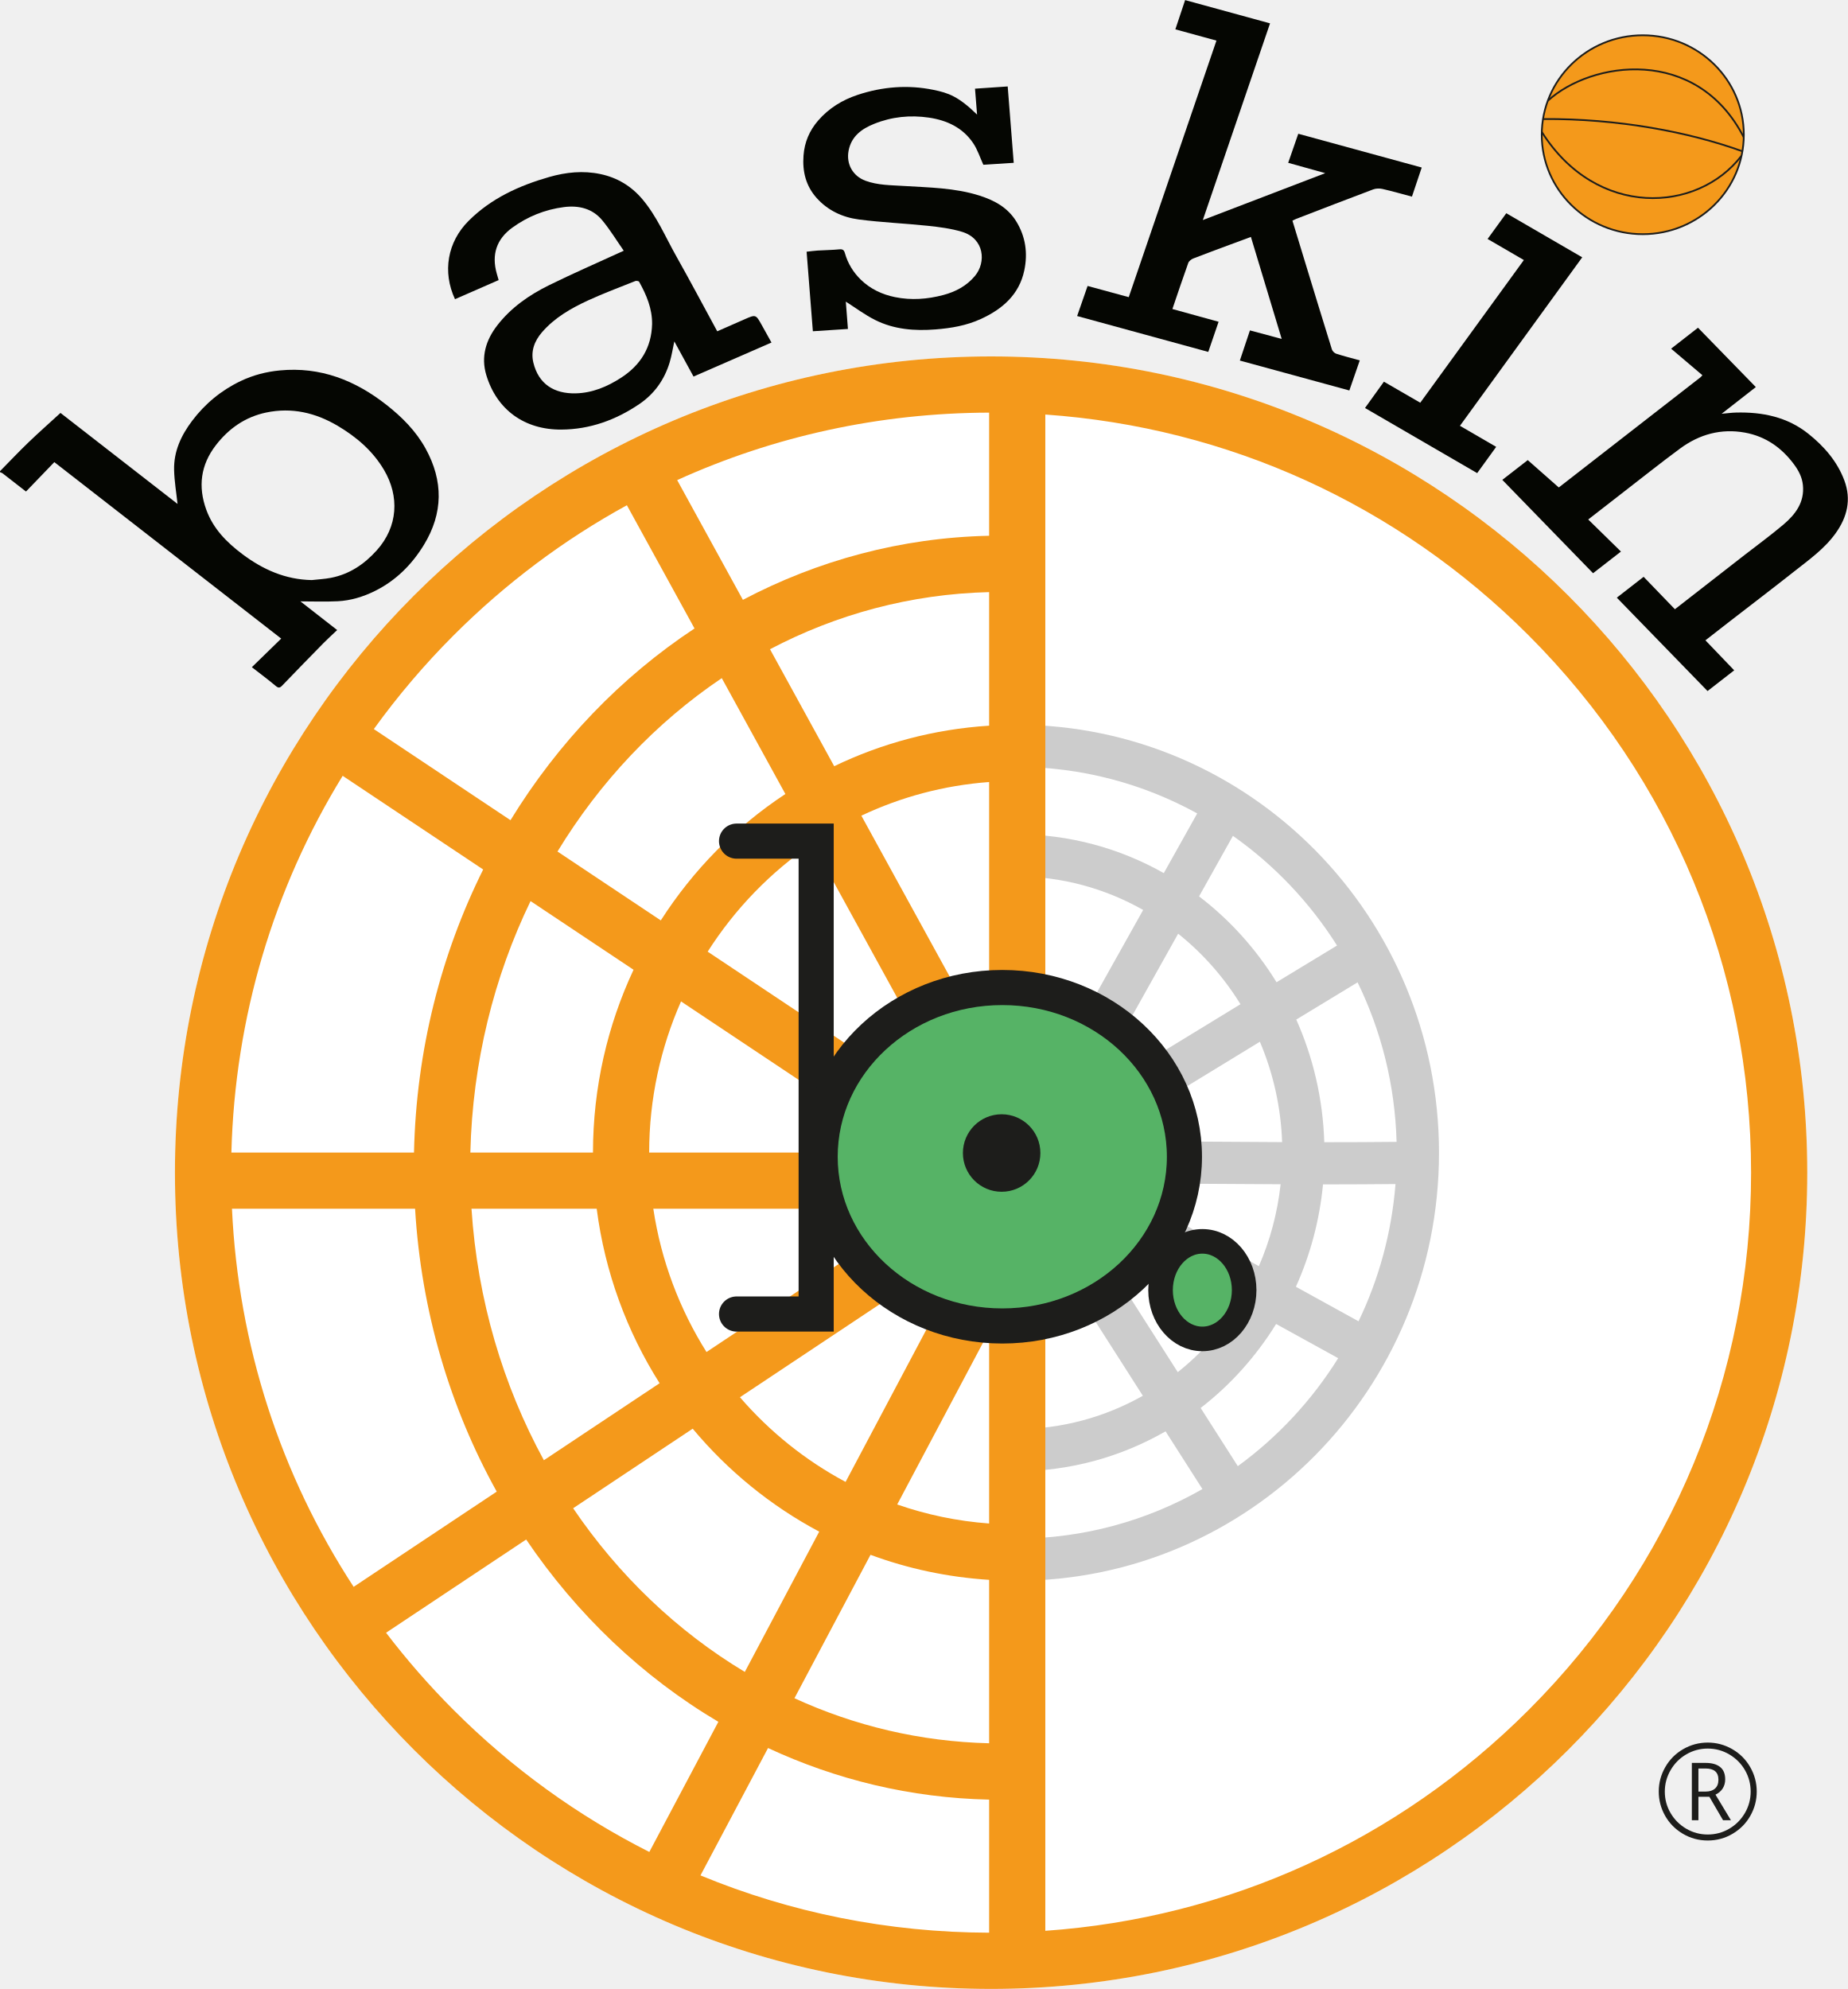
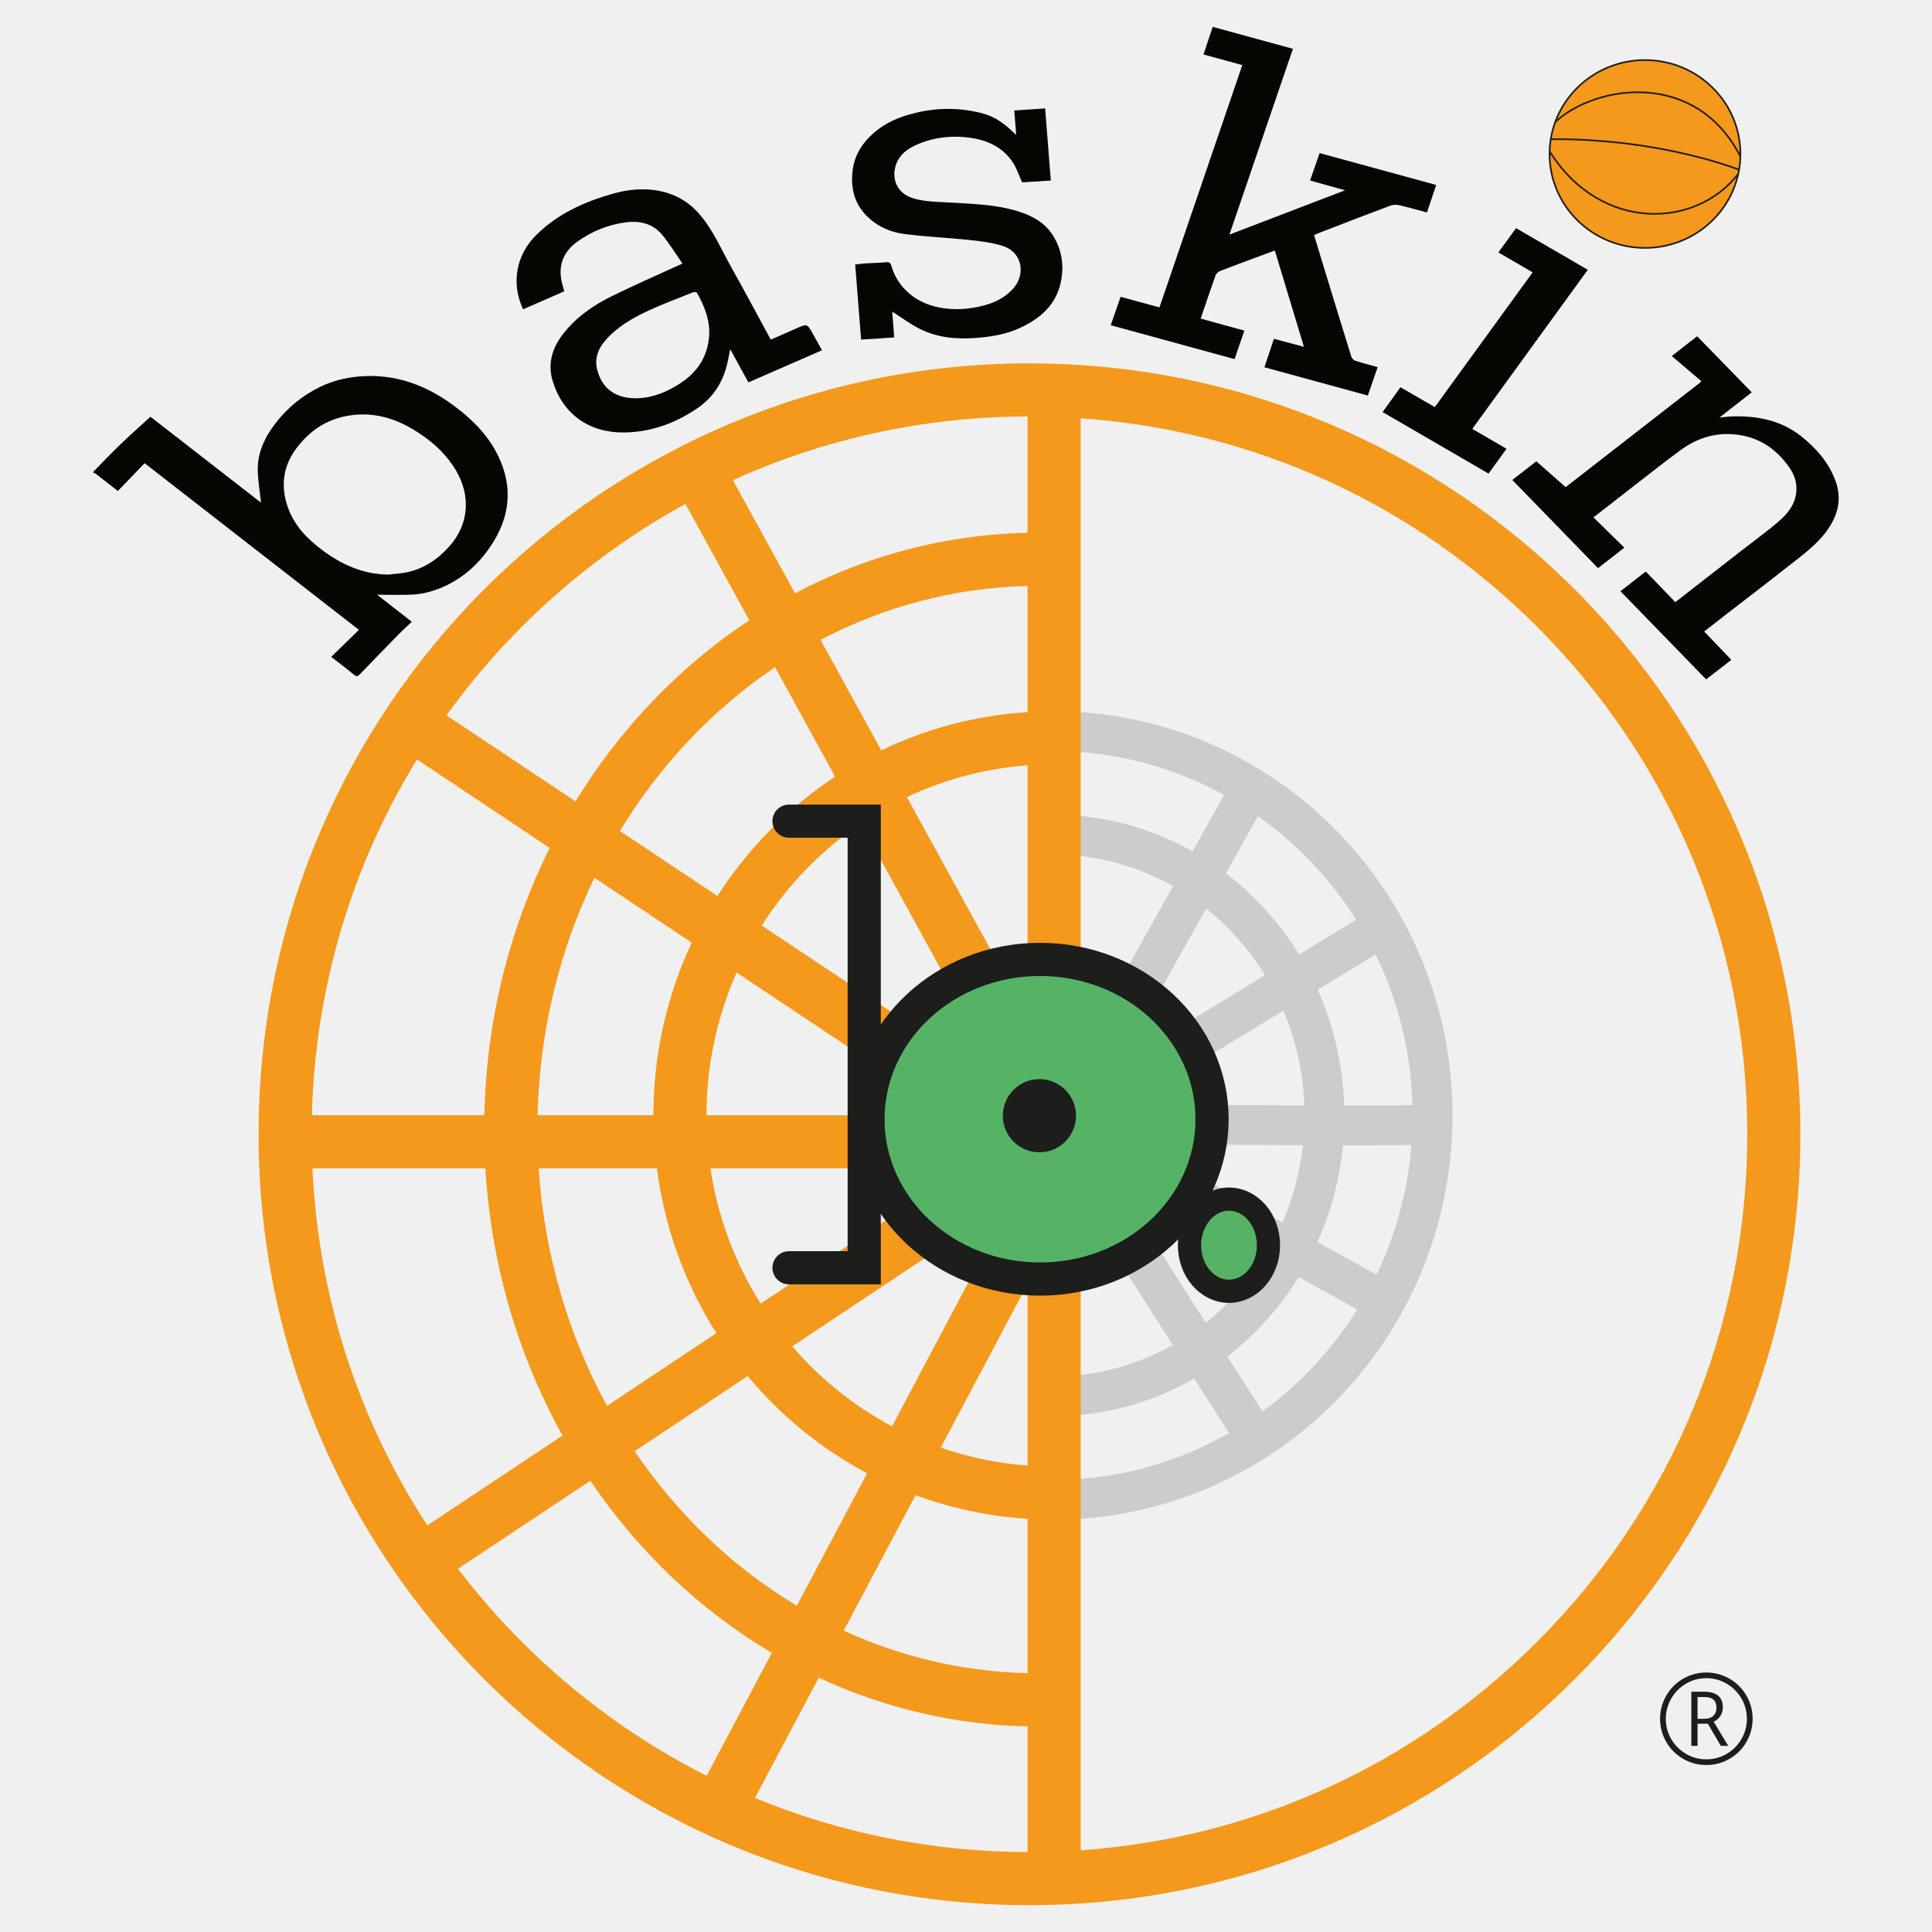
- <svg xmlns="http://www.w3.org/2000/svg" version="1.1" id="svg2" xml:space="preserve" width="3500" height="3767" viewBox="0 0 3500 3767">
+ <svg xmlns="http://www.w3.org/2000/svg" version="1.1" id="svg2" xml:space="preserve" width="3600" height="3600" viewBox="0 0 3600 3600">
  <defs id="defs6">
    <clipPath clipPathUnits="userSpaceOnUse" id="clipPath16">
      <path d="M 0,311.811 H 311.811 V 0 H 0 Z" id="path14" />
    </clipPath>
  </defs>
-   <g id="layer1" style="display:none">
-     <rect style="fill:#ffffff;stroke-width:3.554" id="rect75" width="3500" height="3767" x="0" y="0" />
-   </g>
  <g id="g8" transform="matrix(1.333333,0,0,-1.333333,0,415.748)">
-     <g id="g1207" transform="translate(0,-0.1226898)">
-       <ellipse style="fill:#ffffff;fill-opacity:1;stroke-width:2.182" id="path1016" cx="1407.934" cy="1353.772" transform="scale(1,-1)" rx="1159.416" ry="1159.421" />
-       <g id="g10" transform="matrix(9.976049,0,0,9.976049,-141.3915,-2654.586)">
-         <g id="g12" clip-path="url(#clipPath16)">
-           <g id="g18" transform="translate(207.6273,109.2316)">
-             <path d="m 0,0 c -2.969,1.626 -5.943,3.265 -8.92,4.916 2.029,4.509 3.368,9.415 3.86,14.58 0.244,0 0.484,-0.002 0.726,-0.002 3.2,0 6.401,0.019 9.598,0.049 C 4.709,12.586 2.883,5.988 0,0 m -17.192,-20.626 -5.291,8.285 c 4.244,3.278 7.884,7.337 10.746,11.959 2.947,-1.635 5.894,-3.259 8.837,-4.871 -3.746,-6.009 -8.609,-11.231 -14.292,-15.373 m -8.55,13.386 -14.564,22.801 c 4.112,-2.29 8.207,-4.58 12.239,-6.835 3.647,-2.041 7.35,-4.112 11.067,-6.183 -2.362,-3.752 -5.321,-7.063 -8.742,-9.783 m 0.055,62.429 c 3.489,-2.786 6.496,-6.185 8.875,-10.042 -3.096,-1.888 -6.177,-3.77 -9.212,-5.626 -4.214,-2.575 -8.5,-5.194 -12.818,-7.824 z m 14.591,-35.675 c -0.452,-4.114 -1.518,-8.034 -3.1,-11.664 -3.674,2.046 -7.334,4.093 -10.941,6.111 -3.359,1.88 -6.766,3.784 -10.186,5.691 4.371,-0.015 8.725,-0.043 13.012,-0.073 3.7,-0.026 7.45,-0.049 11.215,-0.065 m -11.172,6.065 c -4.922,0.035 -9.927,0.069 -14.954,0.081 4.827,2.939 9.623,5.868 14.326,8.742 2.917,1.783 5.875,3.589 8.847,5.403 1.87,-4.404 2.984,-9.226 3.169,-14.292 -3.822,0.016 -7.632,0.04 -11.388,0.066 m 4.382,43.54 c 5.901,-4.159 10.946,-9.472 14.823,-15.616 -2.876,-1.739 -5.75,-3.483 -8.614,-5.226 -2.92,4.744 -6.664,8.894 -11.034,12.225 z M 5.418,25.548 c -3.427,-0.034 -6.861,-0.051 -10.297,-0.049 -0.197,6.22 -1.603,12.12 -3.99,17.463 2.904,1.767 5.817,3.536 8.733,5.301 3.361,-6.886 5.329,-14.582 5.554,-22.715 m -54.197,59.394 v -6 c 9.336,0 18.128,-2.403 25.806,-6.629 l -4.758,-8.498 c -6.251,3.528 -13.422,5.536 -21.048,5.536 v -6 c 6.553,0 12.724,-1.734 18.109,-4.782 l -17.335,-30.955 -0.774,1.213 V 17.68 l 18.064,-28.283 c -5.374,-3.031 -11.529,-4.754 -18.064,-4.754 v -6 c 7.73,0 14.991,2.068 21.301,5.687 l 5.249,-8.217 c -7.854,-4.487 -16.909,-7.061 -26.55,-7.061 v -6 c 33.267,0 60.236,27.286 60.236,60.945 0,33.659 -26.969,60.945 -60.236,60.945" style="fill:#cccccc;fill-opacity:1;fill-rule:nonzero;stroke:none" id="path20" />
-           </g>
-           <g id="g22" transform="translate(231.8285,53.8702)">
-             <path d="m 0,0 c -18.61,-18.609 -42.805,-29.604 -68.805,-31.424 v 18.909 8.054 23.036 8.023 38.701 20.814 46.006 8.022 18.784 8.054 17.492 C -42.805,182.65 -18.61,171.657 0,153.047 20.439,132.607 31.696,105.43 31.696,76.523 31.696,47.617 20.439,20.44 0,0 m -76.805,167.209 c -12.563,-0.27 -24.445,-3.521 -35.063,-9.124 l -9.359,17.05 c 13.778,6.254 28.845,9.566 44.422,9.606 z m 0,-27.041 c -7.857,-0.499 -15.306,-2.512 -22.061,-5.77 l -9.142,16.655 c 9.472,4.984 20.046,7.864 31.203,8.133 z m 0,-45.96 -18.194,33.146 c 5.6,2.649 11.735,4.315 18.194,4.792 z m 0,-67.638 c -4.549,0.336 -8.936,1.262 -13.09,2.708 l 13.09,24.68 z m 0,-31.291 c -9.808,0.237 -19.168,2.482 -27.721,6.413 l 10.831,20.421 c 5.318,-1.97 10.991,-3.19 16.89,-3.565 z m 0,-26.972 c -14.334,0.036 -28.238,2.838 -41.102,8.158 l 9.62,18.137 c 9.683,-4.51 20.313,-7.107 31.482,-7.347 z M -153.047,0 c -3.483,3.483 -6.693,7.166 -9.633,11.016 l 19.95,13.274 c 7.221,-10.666 16.565,-19.559 27.367,-25.956 l -9.829,-18.53 c -10.17,5.13 -19.567,11.907 -27.855,20.196 m -31.576,71.39 h 26.075 c 0.872,-14.66 5.004,-28.362 11.626,-40.28 L -167.298,17.552 C -177.732,33.541 -183.723,52 -184.623,71.39 m 15.763,61.639 20.008,-13.339 c -6.004,-12.054 -9.533,-25.749 -9.851,-40.3 h -26.003 c 0.497,19.223 5.988,37.597 15.846,53.639 m 45.302,-20.587 -14.711,9.807 c 6.053,9.951 14.044,18.393 23.394,24.688 l 9.056,-16.498 c -7.088,-4.673 -13.138,-10.813 -17.739,-17.997 m 6.675,-4.45 c 3.89,6.107 8.977,11.358 14.934,15.398 L -80,83.404 Z m 4.595,-63.445 33.129,22.044 -18.086,-34.098 c -5.723,3.057 -10.818,7.158 -15.043,12.054 m -6.728,-4.477 c 4.995,-5.985 11.108,-10.979 18.015,-14.659 L -111.595,5.438 c -9.621,5.773 -17.963,13.75 -24.446,23.304 z m 32.627,31.32 -30.661,-20.403 c -3.822,6.077 -6.465,12.986 -7.575,20.403 z m -38.827,8 c 0.005,7.66 1.634,14.938 4.539,21.517 L -88.401,79.39 Z m -25.462,0 c 0.309,12.889 3.367,25.044 8.573,35.802 l 14.665,-9.776 c -3.696,-7.894 -5.771,-16.714 -5.776,-26.026 z m 17.991,-8 c 1.169,-9.061 4.303,-17.491 8.959,-24.846 l -16.48,-10.966 c -5.81,10.637 -9.458,22.809 -10.308,35.812 z m -20.36,81.657 c 7.412,7.412 15.714,13.61 24.659,18.508 l 9.632,-17.546 c -10.487,-6.921 -19.443,-16.261 -26.205,-27.298 l -19.461,12.974 c 3.397,4.706 7.19,9.177 11.375,13.362 m 76.523,39.697 c -64.186,0 -116.22,-52.034 -116.22,-116.221 0,-64.186 52.034,-116.22 116.22,-116.22 64.187,0 116.22,52.034 116.22,116.22 0,64.187 -52.033,116.221 -116.22,116.221" style="fill:#f4991b;fill-opacity:1;fill-rule:nonzero;stroke:none" id="path24" />
-           </g>
-           <g id="g26" transform="translate(262.4886,278.1812)">
-             <path d="m 0,0 c 0,-7.821 -6.441,-14.161 -14.387,-14.161 -7.944,0 -14.385,6.34 -14.385,14.161 0,7.82 6.441,14.16 14.385,14.16 C -6.441,14.16 0,7.82 0,0" style="fill:#f4991b;fill-opacity:1;fill-rule:nonzero;stroke:none" id="path28" />
-           </g>
-           <g id="g30" transform="translate(262.4886,278.1812)">
-             <path d="m 0,0 c 0,-7.821 -6.441,-14.161 -14.387,-14.161 -7.944,0 -14.385,6.34 -14.385,14.161 0,7.82 6.441,14.16 14.385,14.16 C -6.441,14.16 0,7.82 0,0 Z" style="fill:none;stroke:#1d1d1b;stroke-width:0.25;stroke-linecap:butt;stroke-linejoin:miter;stroke-miterlimit:10;stroke-dasharray:none;stroke-opacity:1" id="path32" />
-           </g>
-           <g id="g34" transform="translate(234.5756,283.0099)">
-             <path d="M 0,0 C 6.19,5.665 21.19,7.887 27.905,-5.188" style="fill:none;stroke:#1d1d1b;stroke-width:0.25;stroke-linecap:butt;stroke-linejoin:miter;stroke-miterlimit:10;stroke-dasharray:none;stroke-opacity:1" id="path36" />
-           </g>
-           <g id="g38" transform="translate(233.725,278.5709)">
-             <path d="M 0,0 C 7.781,-12.34 22.189,-11.563 28.441,-3.376" style="fill:none;stroke:#1d1d1b;stroke-width:0.25;stroke-linecap:butt;stroke-linejoin:miter;stroke-miterlimit:10;stroke-dasharray:none;stroke-opacity:1" id="path40" />
-           </g>
-           <g id="g42" transform="translate(262.2875,275.8224)">
-             <path d="M 0,0 C -7.596,2.749 -17.707,4.672 -28.392,4.594" style="fill:none;stroke:#1d1d1b;stroke-width:0.25;stroke-linecap:butt;stroke-linejoin:miter;stroke-miterlimit:10;stroke-dasharray:none;stroke-opacity:1" id="path44" />
-           </g>
-           <g id="g46" transform="translate(256.0267,42.2716)">
-             <path d="m 0,0 h 1.039 c 0.563,0 1.005,0.145 1.326,0.432 0.322,0.288 0.483,0.707 0.483,1.257 0,1.064 -0.61,1.596 -1.828,1.596 H 0 Z M 3.813,1.735 C 3.813,1.247 3.693,0.815 3.455,0.441 3.217,0.066 2.875,-0.226 2.43,-0.436 L 4.629,-4.082 H 3.506 l -1.947,3.34 H 0 v -3.34 H -0.937 V 4.082 H 1.02 C 1.904,4.082 2.591,3.891 3.08,3.508 3.568,3.124 3.813,2.533 3.813,1.735 M -4.787,0 c 0,-1.101 0.273,-2.119 0.82,-3.057 0.548,-0.936 1.291,-1.68 2.232,-2.23 0.94,-0.551 1.961,-0.826 3.061,-0.826 1.101,0 2.12,0.273 3.057,0.821 0.937,0.547 1.68,1.291 2.231,2.231 0.551,0.94 0.825,1.96 0.825,3.061 0,1.076 -0.263,2.082 -0.793,3.016 C 6.118,3.949 5.379,4.701 4.43,5.27 3.479,5.839 2.445,6.123 1.326,6.123 0.237,6.123 -0.778,5.85 -1.722,5.303 -2.665,4.755 -3.411,4.005 -3.962,3.053 -4.513,2.101 -4.787,1.083 -4.787,0 M -5.65,0 c 0,1.237 0.309,2.397 0.927,3.479 0.619,1.083 1.469,1.936 2.551,2.561 1.083,0.625 2.249,0.937 3.498,0.937 1.237,0 2.397,-0.309 3.479,-0.928 C 5.888,5.431 6.741,4.58 7.365,3.498 7.99,2.416 8.303,1.25 8.303,0 c 0,-1.218 -0.3,-2.362 -0.901,-3.432 -0.599,-1.07 -1.44,-1.926 -2.523,-2.57 -1.082,-0.644 -2.267,-0.965 -3.553,-0.965 -1.28,0 -2.462,0.321 -3.544,0.96 -1.082,0.641 -1.925,1.495 -2.528,2.566 C -5.349,-2.371 -5.65,-1.225 -5.65,0" style="fill:#1d1d1b;fill-opacity:1;fill-rule:nonzero;stroke:none" id="path48" />
-           </g>
-           <g id="g50" transform="translate(58.5751,214.7706)">
-             <path d="m 0,0 c 0.907,0.103 1.825,0.146 2.718,0.319 2.64,0.512 4.742,1.928 6.525,3.91 3.04,3.378 3.256,7.704 1.034,11.46 -1.6,2.706 -3.913,4.681 -6.57,6.259 -3.158,1.875 -6.551,2.678 -10.214,1.906 -2.98,-0.629 -5.322,-2.274 -7.159,-4.653 -2.163,-2.803 -2.564,-5.89 -1.355,-9.202 0.986,-2.703 2.915,-4.644 5.153,-6.321 C -6.948,1.49 -3.739,0.064 0,0 m -44.402,15.506 c 1.349,1.369 2.669,2.767 4.053,4.099 1.472,1.416 3.005,2.768 4.56,4.194 5.43,-4.221 11.115,-8.64 16.669,-12.958 -0.166,1.559 -0.45,3.196 -0.49,4.838 -0.064,2.641 1.007,4.93 2.57,6.999 1.845,2.443 4.156,4.348 6.914,5.663 1.755,0.838 3.625,1.325 5.581,1.51 C 1.232,30.4 6.18,28.445 10.64,24.94 12.864,23.192 14.831,21.217 16.208,18.715 18.74,14.113 18.711,9.528 15.977,5.037 14.258,2.212 11.975,-0.073 8.976,-1.558 7.311,-2.382 5.541,-2.921 3.686,-3.015 1.926,-3.103 0.159,-3.034 -1.622,-3.034 0.056,-4.343 1.771,-5.68 3.612,-7.117 2.942,-7.753 2.295,-8.331 1.688,-8.948 c -1.98,-2.016 -3.951,-4.041 -5.91,-6.078 -0.327,-0.34 -0.527,-0.375 -0.918,-0.047 -1.071,0.9 -2.198,1.734 -3.398,2.668 1.401,1.366 2.767,2.697 4.179,4.073 -10.787,8.39 -21.545,16.757 -32.308,25.127 -1.362,-1.414 -2.68,-2.782 -4.034,-4.189 -1.134,0.884 -2.234,1.744 -3.339,2.597 -0.102,0.078 -0.24,0.109 -0.362,0.162 z" style="fill:#050602;fill-opacity:1;fill-rule:nonzero;stroke:none" id="path52" />
-           </g>
-           <g id="g54" transform="translate(207.8031,246.0509)">
-             <path d="m 0,0 c -0.506,-1.458 -0.992,-2.862 -1.485,-4.284 -5.179,1.415 -10.358,2.829 -15.591,4.259 0.475,1.423 0.937,2.805 1.434,4.293 1.474,-0.395 2.943,-0.788 4.524,-1.211 -1.469,4.862 -2.915,9.652 -4.385,14.522 -1.013,-0.375 -1.968,-0.727 -2.922,-1.082 -1.763,-0.657 -3.532,-1.302 -5.285,-1.989 -0.283,-0.111 -0.617,-0.37 -0.714,-0.638 -0.771,-2.144 -1.492,-4.307 -2.259,-6.556 2.194,-0.605 4.36,-1.203 6.579,-1.815 -0.497,-1.451 -0.977,-2.852 -1.47,-4.292 -6.226,1.703 -12.434,3.401 -18.674,5.108 0.511,1.465 0.997,2.863 1.491,4.283 1.953,-0.532 3.857,-1.05 5.859,-1.595 4.157,12.162 8.312,24.315 12.488,36.529 -1.979,0.542 -3.879,1.063 -5.851,1.604 0.465,1.394 0.919,2.753 1.391,4.165 4.021,-1.102 8.031,-2.2 12.092,-3.313 -3.175,-9.289 -6.351,-18.583 -9.572,-28.007 5.828,2.232 11.544,4.422 17.432,6.678 -1.844,0.514 -3.533,0.986 -5.276,1.472 0.477,1.375 0.946,2.725 1.437,4.137 C -2.891,30.664 2.937,29.071 8.821,27.461 8.35,26.058 7.893,24.695 7.429,23.315 6.023,23.688 4.641,24.088 3.24,24.408 2.818,24.505 2.305,24.494 1.904,24.343 -1.75,22.972 -5.39,21.56 -9.032,20.157 -9.205,20.09 -9.367,19.998 -9.589,19.891 c 0.551,-1.806 1.097,-3.6 1.645,-5.392 C -6.625,10.183 -5.311,5.865 -3.967,1.556 -3.89,1.308 -3.599,1.029 -3.349,0.948 -2.266,0.601 -1.16,0.321 0,0" style="fill:#050602;fill-opacity:1;fill-rule:nonzero;stroke:none" id="path56" />
-           </g>
-           <g id="g58" transform="translate(256.5961,243.9352)">
-             <path d="m 0,0 c -1.47,1.247 -2.939,2.493 -4.459,3.782 1.392,1.085 2.567,2.001 3.828,2.985 C 2.091,3.973 4.826,1.165 7.603,-1.685 6.012,-2.927 4.458,-4.141 2.735,-5.486 c 0.802,0.07 1.415,0.156 2.031,0.172 3.761,0.099 7.31,-0.617 10.319,-3.019 2.235,-1.786 4.103,-3.917 5.124,-6.644 1.02,-2.73 0.411,-5.227 -1.254,-7.541 -1.586,-2.205 -3.775,-3.751 -5.864,-5.399 -3.038,-2.4 -6.119,-4.745 -9.181,-7.115 -1.161,-0.899 -2.318,-1.803 -3.483,-2.711 1.383,-1.442 2.732,-2.848 4.098,-4.272 -1.262,-0.981 -2.506,-1.947 -3.797,-2.95 -4.3,4.425 -8.591,8.841 -12.918,13.295 1.263,0.983 2.514,1.957 3.816,2.97 1.491,-1.546 2.96,-3.068 4.455,-4.617 3.299,2.568 6.584,5.127 9.87,7.685 1.86,1.446 3.767,2.835 5.565,4.354 1.724,1.457 3.05,3.194 2.79,5.659 -0.116,1.093 -0.602,2.034 -1.251,2.911 -1.766,2.391 -4.06,4.001 -6.993,4.538 -3.401,0.622 -6.509,-0.243 -9.259,-2.276 -2.722,-2.011 -5.37,-4.121 -8.048,-6.192 -1.676,-1.297 -3.347,-2.602 -5.017,-3.901 1.545,-1.513 3.073,-3.009 4.661,-4.565 -1.405,-1.091 -2.661,-2.067 -3.972,-3.085 -4.32,4.443 -8.6,8.845 -12.923,13.293 1.283,0.996 2.528,1.962 3.624,2.813 1.465,-1.292 2.89,-2.549 4.418,-3.896 6.596,5.128 13.384,10.405 20.171,15.683 C -0.188,-0.197 -0.094,-0.099 0,0" style="fill:#050602;fill-opacity:1;fill-rule:nonzero;stroke:none" id="path60" />
-           </g>
-           <g id="g62" transform="translate(107.0302,251.2267)">
-             <path d="m 0,0 c 0.024,2.208 -0.803,4.15 -1.847,6.019 -0.06,0.107 -0.397,0.161 -0.549,0.1 -2.244,-0.896 -4.515,-1.741 -6.708,-2.751 -2.444,-1.127 -4.781,-2.463 -6.58,-4.545 -1.07,-1.24 -1.613,-2.687 -1.229,-4.296 0.739,-3.093 2.983,-4.469 6.038,-4.397 2.373,0.056 4.498,0.952 6.46,2.223 C -1.648,-5.856 -0.08,-3.35 0,0 m -4.037,10.437 c -0.985,1.413 -1.921,2.95 -3.053,4.325 -1.396,1.695 -3.354,2.159 -5.463,1.889 -2.686,-0.344 -5.147,-1.333 -7.34,-2.918 -2.268,-1.641 -2.988,-3.854 -2.227,-6.546 0.082,-0.291 0.168,-0.582 0.269,-0.931 -2.055,-0.899 -4.135,-1.809 -6.216,-2.719 -1.814,3.901 -1.079,8.143 1.942,11.157 3.214,3.208 7.2,5.016 11.486,6.245 2.386,0.683 4.825,0.933 7.277,0.415 2.378,-0.501 4.377,-1.694 5.957,-3.556 2.074,-2.444 3.302,-5.397 4.854,-8.151 1.977,-3.512 3.864,-7.075 5.827,-10.682 1.297,0.569 2.587,1.133 3.875,1.701 1.615,0.712 1.615,0.713 2.468,-0.818 0.452,-0.813 0.904,-1.626 1.382,-2.484 C 13.3,-4.251 9.621,-5.857 5.901,-7.479 4.979,-5.792 4.09,-4.167 3.165,-2.473 2.938,-3.515 2.79,-4.512 2.5,-5.467 1.752,-7.94 0.311,-9.953 -1.83,-11.403 c -3.345,-2.266 -7.034,-3.602 -11.098,-3.626 -5.277,-0.031 -9.195,2.848 -10.68,7.758 -0.785,2.597 -0.072,4.973 1.563,7.082 1.962,2.533 4.539,4.322 7.364,5.714 3.441,1.696 6.965,3.224 10.644,4.912" style="fill:#050602;fill-opacity:1;fill-rule:nonzero;stroke:none" id="path64" />
-           </g>
-           <g id="g66" transform="translate(154.2006,273.9029)">
-             <path d="m 0,0 c -0.48,1.045 -0.826,2.155 -1.448,3.078 -1.489,2.209 -3.735,3.257 -6.304,3.636 -2.667,0.392 -5.292,0.124 -7.792,-0.883 -1.753,-0.706 -3.246,-1.751 -3.643,-3.814 -0.368,-1.901 0.592,-3.629 2.414,-4.296 1.749,-0.639 3.583,-0.621 5.403,-0.736 3.638,-0.228 7.305,-0.256 10.828,-1.377 2.116,-0.674 4.003,-1.691 5.215,-3.65 1.345,-2.172 1.676,-4.548 1.156,-7.006 -0.732,-3.461 -3.136,-5.514 -6.192,-6.913 -2.037,-0.934 -4.214,-1.306 -6.444,-1.482 -2.987,-0.237 -5.906,-0.006 -8.608,1.346 -1.461,0.73 -2.786,1.733 -4.17,2.612 0.091,-1.173 0.194,-2.501 0.302,-3.892 -1.676,-0.109 -3.305,-0.216 -4.994,-0.326 -0.299,3.802 -0.594,7.544 -0.891,11.324 0.563,0.061 1.069,0.135 1.577,0.167 1.031,0.064 2.067,0.07 3.094,0.172 0.481,0.047 0.664,-0.119 0.783,-0.542 0.412,-1.467 1.199,-2.744 2.275,-3.789 1.35,-1.311 3.021,-2.1 4.865,-2.475 2.314,-0.47 4.616,-0.299 6.879,0.304 1.745,0.464 3.306,1.287 4.493,2.706 1.641,1.964 1.344,5.325 -1.829,6.288 -1.569,0.475 -3.236,0.685 -4.875,0.859 -3.279,0.346 -6.583,0.475 -9.848,0.904 -2.299,0.303 -4.396,1.278 -5.99,3.062 -1.533,1.717 -2.036,3.764 -1.865,6.034 0.144,1.911 0.843,3.556 2.094,4.996 1.523,1.753 3.43,2.92 5.606,3.643 3.533,1.174 7.165,1.466 10.803,0.717 2.121,-0.436 3.536,-0.912 6.212,-3.521 -0.102,1.274 -0.195,2.444 -0.294,3.69 1.533,0.104 3.063,0.208 4.656,0.316 C 3.754,7.518 4.039,3.912 4.325,0.277 2.834,0.181 1.364,0.087 0,0" style="fill:#050602;fill-opacity:1;fill-rule:nonzero;stroke:none" id="path68" />
-           </g>
-           <g id="g70" transform="translate(222.0668,236.7359)">
-             <path d="m 0,0 c 1.757,-1.02 3.424,-1.988 5.16,-2.997 -0.896,-1.239 -1.777,-2.456 -2.706,-3.74 -5.286,3.069 -10.589,6.148 -15.973,9.273 0.905,1.258 1.781,2.478 2.692,3.746 1.703,-0.986 3.403,-1.97 5.176,-2.995 4.911,6.764 9.825,13.531 14.752,20.315 -1.73,1.005 -3.419,1.988 -5.163,3.001 0.878,1.209 1.749,2.408 2.66,3.664 3.591,-2.085 7.147,-4.149 10.814,-6.277 C 11.598,15.979 5.802,7.993 0,0" style="fill:#050602;fill-opacity:1;fill-rule:nonzero;stroke:none" id="path72" />
-           </g>
-           <g id="g74" transform="translate(119.0551,177.6007)">
-             <path d="M 0,0 H 11.339 V -67.333 H 0" style="fill:none;stroke:#1d1d1b;stroke-width:5;stroke-linecap:round;stroke-linejoin:miter;stroke-miterlimit:10;stroke-dasharray:none;stroke-opacity:1" id="path76" />
-           </g>
-           <g id="g78" transform="translate(182.8344,132.6612)">
-             <path d="m 0,0 c 0,-13.307 -11.612,-24.095 -25.937,-24.095 -14.324,0 -25.937,10.788 -25.937,24.095 0,13.308 11.613,24.095 25.937,24.095 C -11.612,24.095 0,13.308 0,0" style="fill:#56b366;fill-opacity:1;fill-rule:nonzero;stroke:none" id="path80" />
-           </g>
-           <g id="g82" transform="translate(182.8344,132.6612)">
-             <path d="m 0,0 c 0,-13.307 -11.612,-24.095 -25.937,-24.095 -14.324,0 -25.937,10.788 -25.937,24.095 0,13.308 11.613,24.095 25.937,24.095 C -11.612,24.095 0,13.308 0,0 Z" style="fill:none;stroke:#1d1d1b;stroke-width:5;stroke-linecap:butt;stroke-linejoin:miter;stroke-miterlimit:10;stroke-dasharray:none;stroke-opacity:1" id="path84" />
-           </g>
-           <g id="g86" transform="translate(191.3383,113.6691)">
-             <path d="m 0,0 c 0,-3.835 -2.665,-6.944 -5.952,-6.944 -3.288,0 -5.953,3.109 -5.953,6.944 0,3.836 2.665,6.945 5.953,6.945 C -2.665,6.945 0,3.836 0,0" style="fill:#56b366;fill-opacity:1;fill-rule:nonzero;stroke:none" id="path88" />
-           </g>
-           <g id="g90" transform="translate(191.3383,113.6691)">
-             <path d="m 0,0 c 0,-3.835 -2.665,-6.944 -5.952,-6.944 -3.288,0 -5.953,3.109 -5.953,6.944 0,3.836 2.665,6.945 5.953,6.945 C -2.665,6.945 0,3.836 0,0 Z" style="fill:none;stroke:#1d1d1b;stroke-width:3.5;stroke-linecap:butt;stroke-linejoin:miter;stroke-miterlimit:10;stroke-dasharray:none;stroke-opacity:1" id="path92" />
-           </g>
-           <g id="g94" transform="translate(162.3226,133.1915)">
-             <path d="m 0,0 c 0,-3.047 -2.47,-5.517 -5.517,-5.517 -3.047,0 -5.517,2.47 -5.517,5.517 0,3.047 2.47,5.518 5.517,5.518 C -2.47,5.518 0,3.047 0,0" style="fill:#1d1d1b;fill-opacity:1;fill-rule:nonzero;stroke:none" id="path96" />
-           </g>
+     <g id="g10" transform="matrix(9.269765,0,0,9.269765,-0.9589874,-2482.071)">
+       <g id="g12" clip-path="url(#clipPath16)">
+         <g id="g18" transform="translate(207.6273,109.2316)">
+           <path d="m 0,0 c -2.969,1.626 -5.943,3.265 -8.92,4.916 2.029,4.509 3.368,9.415 3.86,14.58 0.244,0 0.484,-0.002 0.726,-0.002 3.2,0 6.401,0.019 9.598,0.049 C 4.709,12.586 2.883,5.988 0,0 m -17.192,-20.626 -5.291,8.285 c 4.244,3.278 7.884,7.337 10.746,11.959 2.947,-1.635 5.894,-3.259 8.837,-4.871 -3.746,-6.009 -8.609,-11.231 -14.292,-15.373 m -8.55,13.386 -14.564,22.801 c 4.112,-2.29 8.207,-4.58 12.239,-6.835 3.647,-2.041 7.35,-4.112 11.067,-6.183 -2.362,-3.752 -5.321,-7.063 -8.742,-9.783 m 0.055,62.429 c 3.489,-2.786 6.496,-6.185 8.875,-10.042 -3.096,-1.888 -6.177,-3.77 -9.212,-5.626 -4.214,-2.575 -8.5,-5.194 -12.818,-7.824 z m 14.591,-35.675 c -0.452,-4.114 -1.518,-8.034 -3.1,-11.664 -3.674,2.046 -7.334,4.093 -10.941,6.111 -3.359,1.88 -6.766,3.784 -10.186,5.691 4.371,-0.015 8.725,-0.043 13.012,-0.073 3.7,-0.026 7.45,-0.049 11.215,-0.065 m -11.172,6.065 c -4.922,0.035 -9.927,0.069 -14.954,0.081 4.827,2.939 9.623,5.868 14.326,8.742 2.917,1.783 5.875,3.589 8.847,5.403 1.87,-4.404 2.984,-9.226 3.169,-14.292 -3.822,0.016 -7.632,0.04 -11.388,0.066 m 4.382,43.54 c 5.901,-4.159 10.946,-9.472 14.823,-15.616 -2.876,-1.739 -5.75,-3.483 -8.614,-5.226 -2.92,4.744 -6.664,8.894 -11.034,12.225 z M 5.418,25.548 c -3.427,-0.034 -6.861,-0.051 -10.297,-0.049 -0.197,6.22 -1.603,12.12 -3.99,17.463 2.904,1.767 5.817,3.536 8.733,5.301 3.361,-6.886 5.329,-14.582 5.554,-22.715 m -54.197,59.394 v -6 c 9.336,0 18.128,-2.403 25.806,-6.629 l -4.758,-8.498 c -6.251,3.528 -13.422,5.536 -21.048,5.536 v -6 c 6.553,0 12.724,-1.734 18.109,-4.782 l -17.335,-30.955 -0.774,1.213 V 17.68 l 18.064,-28.283 c -5.374,-3.031 -11.529,-4.754 -18.064,-4.754 v -6 c 7.73,0 14.991,2.068 21.301,5.687 l 5.249,-8.217 c -7.854,-4.487 -16.909,-7.061 -26.55,-7.061 v -6 c 33.267,0 60.236,27.286 60.236,60.945 0,33.659 -26.969,60.945 -60.236,60.945" style="fill:#cccccc;fill-opacity:1;fill-rule:nonzero;stroke:none" id="path20" />
+         </g>
+         <g id="g22" transform="translate(231.8285,53.8702)">
+           <path d="m 0,0 c -18.61,-18.609 -42.805,-29.604 -68.805,-31.424 v 18.909 8.054 23.036 8.023 38.701 20.814 46.006 8.022 18.784 8.054 17.492 C -42.805,182.65 -18.61,171.657 0,153.047 20.439,132.607 31.696,105.43 31.696,76.523 31.696,47.617 20.439,20.44 0,0 m -76.805,167.209 c -12.563,-0.27 -24.445,-3.521 -35.063,-9.124 l -9.359,17.05 c 13.778,6.254 28.845,9.566 44.422,9.606 z m 0,-27.041 c -7.857,-0.499 -15.306,-2.512 -22.061,-5.77 l -9.142,16.655 c 9.472,4.984 20.046,7.864 31.203,8.133 z m 0,-45.96 -18.194,33.146 c 5.6,2.649 11.735,4.315 18.194,4.792 z m 0,-67.638 c -4.549,0.336 -8.936,1.262 -13.09,2.708 l 13.09,24.68 z m 0,-31.291 c -9.808,0.237 -19.168,2.482 -27.721,6.413 l 10.831,20.421 c 5.318,-1.97 10.991,-3.19 16.89,-3.565 z m 0,-26.972 c -14.334,0.036 -28.238,2.838 -41.102,8.158 l 9.62,18.137 c 9.683,-4.51 20.313,-7.107 31.482,-7.347 z M -153.047,0 c -3.483,3.483 -6.693,7.166 -9.633,11.016 l 19.95,13.274 c 7.221,-10.666 16.565,-19.559 27.367,-25.956 l -9.829,-18.53 c -10.17,5.13 -19.567,11.907 -27.855,20.196 m -31.576,71.39 h 26.075 c 0.872,-14.66 5.004,-28.362 11.626,-40.28 L -167.298,17.552 C -177.732,33.541 -183.723,52 -184.623,71.39 m 15.763,61.639 20.008,-13.339 c -6.004,-12.054 -9.533,-25.749 -9.851,-40.3 h -26.003 c 0.497,19.223 5.988,37.597 15.846,53.639 m 45.302,-20.587 -14.711,9.807 c 6.053,9.951 14.044,18.393 23.394,24.688 l 9.056,-16.498 c -7.088,-4.673 -13.138,-10.813 -17.739,-17.997 m 6.675,-4.45 c 3.89,6.107 8.977,11.358 14.934,15.398 L -80,83.404 Z m 4.595,-63.445 33.129,22.044 -18.086,-34.098 c -5.723,3.057 -10.818,7.158 -15.043,12.054 m -6.728,-4.477 c 4.995,-5.985 11.108,-10.979 18.015,-14.659 L -111.595,5.438 c -9.621,5.773 -17.963,13.75 -24.446,23.304 z m 32.627,31.32 -30.661,-20.403 c -3.822,6.077 -6.465,12.986 -7.575,20.403 z m -38.827,8 c 0.005,7.66 1.634,14.938 4.539,21.517 L -88.401,79.39 Z m -25.462,0 c 0.309,12.889 3.367,25.044 8.573,35.802 l 14.665,-9.776 c -3.696,-7.894 -5.771,-16.714 -5.776,-26.026 z m 17.991,-8 c 1.169,-9.061 4.303,-17.491 8.959,-24.846 l -16.48,-10.966 c -5.81,10.637 -9.458,22.809 -10.308,35.812 z m -20.36,81.657 c 7.412,7.412 15.714,13.61 24.659,18.508 l 9.632,-17.546 c -10.487,-6.921 -19.443,-16.261 -26.205,-27.298 l -19.461,12.974 c 3.397,4.706 7.19,9.177 11.375,13.362 m 76.523,39.697 c -64.186,0 -116.22,-52.034 -116.22,-116.221 0,-64.186 52.034,-116.22 116.22,-116.22 64.187,0 116.22,52.034 116.22,116.22 0,64.187 -52.033,116.221 -116.22,116.221" style="fill:#f4991b;fill-opacity:1;fill-rule:nonzero;stroke:none" id="path24" />
+         </g>
+         <g id="g26" transform="translate(262.4886,278.1812)">
+           <path d="m 0,0 c 0,-7.821 -6.441,-14.161 -14.387,-14.161 -7.944,0 -14.385,6.34 -14.385,14.161 0,7.82 6.441,14.16 14.385,14.16 C -6.441,14.16 0,7.82 0,0" style="fill:#f4991b;fill-opacity:1;fill-rule:nonzero;stroke:none" id="path28" />
+         </g>
+         <g id="g30" transform="translate(262.4886,278.1812)">
+           <path d="m 0,0 c 0,-7.821 -6.441,-14.161 -14.387,-14.161 -7.944,0 -14.385,6.34 -14.385,14.161 0,7.82 6.441,14.16 14.385,14.16 C -6.441,14.16 0,7.82 0,0 Z" style="fill:none;stroke:#1d1d1b;stroke-width:0.25;stroke-linecap:butt;stroke-linejoin:miter;stroke-miterlimit:10;stroke-dasharray:none;stroke-opacity:1" id="path32" />
+         </g>
+         <g id="g34" transform="translate(234.5756,283.0099)">
+           <path d="M 0,0 C 6.19,5.665 21.19,7.887 27.905,-5.188" style="fill:none;stroke:#1d1d1b;stroke-width:0.25;stroke-linecap:butt;stroke-linejoin:miter;stroke-miterlimit:10;stroke-dasharray:none;stroke-opacity:1" id="path36" />
+         </g>
+         <g id="g38" transform="translate(233.725,278.5709)">
+           <path d="M 0,0 C 7.781,-12.34 22.189,-11.563 28.441,-3.376" style="fill:none;stroke:#1d1d1b;stroke-width:0.25;stroke-linecap:butt;stroke-linejoin:miter;stroke-miterlimit:10;stroke-dasharray:none;stroke-opacity:1" id="path40" />
+         </g>
+         <g id="g42" transform="translate(262.2875,275.8224)">
+           <path d="M 0,0 C -7.596,2.749 -17.707,4.672 -28.392,4.594" style="fill:none;stroke:#1d1d1b;stroke-width:0.25;stroke-linecap:butt;stroke-linejoin:miter;stroke-miterlimit:10;stroke-dasharray:none;stroke-opacity:1" id="path44" />
+         </g>
+         <g id="g46" transform="translate(256.0267,42.2716)">
+           <path d="m 0,0 h 1.039 c 0.563,0 1.005,0.145 1.326,0.432 0.322,0.288 0.483,0.707 0.483,1.257 0,1.064 -0.61,1.596 -1.828,1.596 H 0 Z M 3.813,1.735 C 3.813,1.247 3.693,0.815 3.455,0.441 3.217,0.066 2.875,-0.226 2.43,-0.436 L 4.629,-4.082 H 3.506 l -1.947,3.34 H 0 v -3.34 H -0.937 V 4.082 H 1.02 C 1.904,4.082 2.591,3.891 3.08,3.508 3.568,3.124 3.813,2.533 3.813,1.735 M -4.787,0 c 0,-1.101 0.273,-2.119 0.82,-3.057 0.548,-0.936 1.291,-1.68 2.232,-2.23 0.94,-0.551 1.961,-0.826 3.061,-0.826 1.101,0 2.12,0.273 3.057,0.821 0.937,0.547 1.68,1.291 2.231,2.231 0.551,0.94 0.825,1.96 0.825,3.061 0,1.076 -0.263,2.082 -0.793,3.016 C 6.118,3.949 5.379,4.701 4.43,5.27 3.479,5.839 2.445,6.123 1.326,6.123 0.237,6.123 -0.778,5.85 -1.722,5.303 -2.665,4.755 -3.411,4.005 -3.962,3.053 -4.513,2.101 -4.787,1.083 -4.787,0 M -5.65,0 c 0,1.237 0.309,2.397 0.927,3.479 0.619,1.083 1.469,1.936 2.551,2.561 1.083,0.625 2.249,0.937 3.498,0.937 1.237,0 2.397,-0.309 3.479,-0.928 C 5.888,5.431 6.741,4.58 7.365,3.498 7.99,2.416 8.303,1.25 8.303,0 c 0,-1.218 -0.3,-2.362 -0.901,-3.432 -0.599,-1.07 -1.44,-1.926 -2.523,-2.57 -1.082,-0.644 -2.267,-0.965 -3.553,-0.965 -1.28,0 -2.462,0.321 -3.544,0.96 -1.082,0.641 -1.925,1.495 -2.528,2.566 C -5.349,-2.371 -5.65,-1.225 -5.65,0" style="fill:#1d1d1b;fill-opacity:1;fill-rule:nonzero;stroke:none" id="path48" />
+         </g>
+         <g id="g50" transform="translate(58.5751,214.7706)">
+           <path d="m 0,0 c 0.907,0.103 1.825,0.146 2.718,0.319 2.64,0.512 4.742,1.928 6.525,3.91 3.04,3.378 3.256,7.704 1.034,11.46 -1.6,2.706 -3.913,4.681 -6.57,6.259 -3.158,1.875 -6.551,2.678 -10.214,1.906 -2.98,-0.629 -5.322,-2.274 -7.159,-4.653 -2.163,-2.803 -2.564,-5.89 -1.355,-9.202 0.986,-2.703 2.915,-4.644 5.153,-6.321 C -6.948,1.49 -3.739,0.064 0,0 m -44.402,15.506 c 1.349,1.369 2.669,2.767 4.053,4.099 1.472,1.416 3.005,2.768 4.56,4.194 5.43,-4.221 11.115,-8.64 16.669,-12.958 -0.166,1.559 -0.45,3.196 -0.49,4.838 -0.064,2.641 1.007,4.93 2.57,6.999 1.845,2.443 4.156,4.348 6.914,5.663 1.755,0.838 3.625,1.325 5.581,1.51 C 1.232,30.4 6.18,28.445 10.64,24.94 12.864,23.192 14.831,21.217 16.208,18.715 18.74,14.113 18.711,9.528 15.977,5.037 14.258,2.212 11.975,-0.073 8.976,-1.558 7.311,-2.382 5.541,-2.921 3.686,-3.015 1.926,-3.103 0.159,-3.034 -1.622,-3.034 0.056,-4.343 1.771,-5.68 3.612,-7.117 2.942,-7.753 2.295,-8.331 1.688,-8.948 c -1.98,-2.016 -3.951,-4.041 -5.91,-6.078 -0.327,-0.34 -0.527,-0.375 -0.918,-0.047 -1.071,0.9 -2.198,1.734 -3.398,2.668 1.401,1.366 2.767,2.697 4.179,4.073 -10.787,8.39 -21.545,16.757 -32.308,25.127 -1.362,-1.414 -2.68,-2.782 -4.034,-4.189 -1.134,0.884 -2.234,1.744 -3.339,2.597 -0.102,0.078 -0.24,0.109 -0.362,0.162 z" style="fill:#050602;fill-opacity:1;fill-rule:nonzero;stroke:none" id="path52" />
+         </g>
+         <g id="g54" transform="translate(207.8031,246.0509)">
+           <path d="m 0,0 c -0.506,-1.458 -0.992,-2.862 -1.485,-4.284 -5.179,1.415 -10.358,2.829 -15.591,4.259 0.475,1.423 0.937,2.805 1.434,4.293 1.474,-0.395 2.943,-0.788 4.524,-1.211 -1.469,4.862 -2.915,9.652 -4.385,14.522 -1.013,-0.375 -1.968,-0.727 -2.922,-1.082 -1.763,-0.657 -3.532,-1.302 -5.285,-1.989 -0.283,-0.111 -0.617,-0.37 -0.714,-0.638 -0.771,-2.144 -1.492,-4.307 -2.259,-6.556 2.194,-0.605 4.36,-1.203 6.579,-1.815 -0.497,-1.451 -0.977,-2.852 -1.47,-4.292 -6.226,1.703 -12.434,3.401 -18.674,5.108 0.511,1.465 0.997,2.863 1.491,4.283 1.953,-0.532 3.857,-1.05 5.859,-1.595 4.157,12.162 8.312,24.315 12.488,36.529 -1.979,0.542 -3.879,1.063 -5.851,1.604 0.465,1.394 0.919,2.753 1.391,4.165 4.021,-1.102 8.031,-2.2 12.092,-3.313 -3.175,-9.289 -6.351,-18.583 -9.572,-28.007 5.828,2.232 11.544,4.422 17.432,6.678 -1.844,0.514 -3.533,0.986 -5.276,1.472 0.477,1.375 0.946,2.725 1.437,4.137 C -2.891,30.664 2.937,29.071 8.821,27.461 8.35,26.058 7.893,24.695 7.429,23.315 6.023,23.688 4.641,24.088 3.24,24.408 2.818,24.505 2.305,24.494 1.904,24.343 -1.75,22.972 -5.39,21.56 -9.032,20.157 -9.205,20.09 -9.367,19.998 -9.589,19.891 c 0.551,-1.806 1.097,-3.6 1.645,-5.392 C -6.625,10.183 -5.311,5.865 -3.967,1.556 -3.89,1.308 -3.599,1.029 -3.349,0.948 -2.266,0.601 -1.16,0.321 0,0" style="fill:#050602;fill-opacity:1;fill-rule:nonzero;stroke:none" id="path56" />
+         </g>
+         <g id="g58" transform="translate(256.5961,243.9352)">
+           <path d="m 0,0 c -1.47,1.247 -2.939,2.493 -4.459,3.782 1.392,1.085 2.567,2.001 3.828,2.985 C 2.091,3.973 4.826,1.165 7.603,-1.685 6.012,-2.927 4.458,-4.141 2.735,-5.486 c 0.802,0.07 1.415,0.156 2.031,0.172 3.761,0.099 7.31,-0.617 10.319,-3.019 2.235,-1.786 4.103,-3.917 5.124,-6.644 1.02,-2.73 0.411,-5.227 -1.254,-7.541 -1.586,-2.205 -3.775,-3.751 -5.864,-5.399 -3.038,-2.4 -6.119,-4.745 -9.181,-7.115 -1.161,-0.899 -2.318,-1.803 -3.483,-2.711 1.383,-1.442 2.732,-2.848 4.098,-4.272 -1.262,-0.981 -2.506,-1.947 -3.797,-2.95 -4.3,4.425 -8.591,8.841 -12.918,13.295 1.263,0.983 2.514,1.957 3.816,2.97 1.491,-1.546 2.96,-3.068 4.455,-4.617 3.299,2.568 6.584,5.127 9.87,7.685 1.86,1.446 3.767,2.835 5.565,4.354 1.724,1.457 3.05,3.194 2.79,5.659 -0.116,1.093 -0.602,2.034 -1.251,2.911 -1.766,2.391 -4.06,4.001 -6.993,4.538 -3.401,0.622 -6.509,-0.243 -9.259,-2.276 -2.722,-2.011 -5.37,-4.121 -8.048,-6.192 -1.676,-1.297 -3.347,-2.602 -5.017,-3.901 1.545,-1.513 3.073,-3.009 4.661,-4.565 -1.405,-1.091 -2.661,-2.067 -3.972,-3.085 -4.32,4.443 -8.6,8.845 -12.923,13.293 1.283,0.996 2.528,1.962 3.624,2.813 1.465,-1.292 2.89,-2.549 4.418,-3.896 6.596,5.128 13.384,10.405 20.171,15.683 C -0.188,-0.197 -0.094,-0.099 0,0" style="fill:#050602;fill-opacity:1;fill-rule:nonzero;stroke:none" id="path60" />
+         </g>
+         <g id="g62" transform="translate(107.0302,251.2267)">
+           <path d="m 0,0 c 0.024,2.208 -0.803,4.15 -1.847,6.019 -0.06,0.107 -0.397,0.161 -0.549,0.1 -2.244,-0.896 -4.515,-1.741 -6.708,-2.751 -2.444,-1.127 -4.781,-2.463 -6.58,-4.545 -1.07,-1.24 -1.613,-2.687 -1.229,-4.296 0.739,-3.093 2.983,-4.469 6.038,-4.397 2.373,0.056 4.498,0.952 6.46,2.223 C -1.648,-5.856 -0.08,-3.35 0,0 m -4.037,10.437 c -0.985,1.413 -1.921,2.95 -3.053,4.325 -1.396,1.695 -3.354,2.159 -5.463,1.889 -2.686,-0.344 -5.147,-1.333 -7.34,-2.918 -2.268,-1.641 -2.988,-3.854 -2.227,-6.546 0.082,-0.291 0.168,-0.582 0.269,-0.931 -2.055,-0.899 -4.135,-1.809 -6.216,-2.719 -1.814,3.901 -1.079,8.143 1.942,11.157 3.214,3.208 7.2,5.016 11.486,6.245 2.386,0.683 4.825,0.933 7.277,0.415 2.378,-0.501 4.377,-1.694 5.957,-3.556 2.074,-2.444 3.302,-5.397 4.854,-8.151 1.977,-3.512 3.864,-7.075 5.827,-10.682 1.297,0.569 2.587,1.133 3.875,1.701 1.615,0.712 1.615,0.713 2.468,-0.818 0.452,-0.813 0.904,-1.626 1.382,-2.484 C 13.3,-4.251 9.621,-5.857 5.901,-7.479 4.979,-5.792 4.09,-4.167 3.165,-2.473 2.938,-3.515 2.79,-4.512 2.5,-5.467 1.752,-7.94 0.311,-9.953 -1.83,-11.403 c -3.345,-2.266 -7.034,-3.602 -11.098,-3.626 -5.277,-0.031 -9.195,2.848 -10.68,7.758 -0.785,2.597 -0.072,4.973 1.563,7.082 1.962,2.533 4.539,4.322 7.364,5.714 3.441,1.696 6.965,3.224 10.644,4.912" style="fill:#050602;fill-opacity:1;fill-rule:nonzero;stroke:none" id="path64" />
+         </g>
+         <g id="g66" transform="translate(154.2006,273.9029)">
+           <path d="m 0,0 c -0.48,1.045 -0.826,2.155 -1.448,3.078 -1.489,2.209 -3.735,3.257 -6.304,3.636 -2.667,0.392 -5.292,0.124 -7.792,-0.883 -1.753,-0.706 -3.246,-1.751 -3.643,-3.814 -0.368,-1.901 0.592,-3.629 2.414,-4.296 1.749,-0.639 3.583,-0.621 5.403,-0.736 3.638,-0.228 7.305,-0.256 10.828,-1.377 2.116,-0.674 4.003,-1.691 5.215,-3.65 1.345,-2.172 1.676,-4.548 1.156,-7.006 -0.732,-3.461 -3.136,-5.514 -6.192,-6.913 -2.037,-0.934 -4.214,-1.306 -6.444,-1.482 -2.987,-0.237 -5.906,-0.006 -8.608,1.346 -1.461,0.73 -2.786,1.733 -4.17,2.612 0.091,-1.173 0.194,-2.501 0.302,-3.892 -1.676,-0.109 -3.305,-0.216 -4.994,-0.326 -0.299,3.802 -0.594,7.544 -0.891,11.324 0.563,0.061 1.069,0.135 1.577,0.167 1.031,0.064 2.067,0.07 3.094,0.172 0.481,0.047 0.664,-0.119 0.783,-0.542 0.412,-1.467 1.199,-2.744 2.275,-3.789 1.35,-1.311 3.021,-2.1 4.865,-2.475 2.314,-0.47 4.616,-0.299 6.879,0.304 1.745,0.464 3.306,1.287 4.493,2.706 1.641,1.964 1.344,5.325 -1.829,6.288 -1.569,0.475 -3.236,0.685 -4.875,0.859 -3.279,0.346 -6.583,0.475 -9.848,0.904 -2.299,0.303 -4.396,1.278 -5.99,3.062 -1.533,1.717 -2.036,3.764 -1.865,6.034 0.144,1.911 0.843,3.556 2.094,4.996 1.523,1.753 3.43,2.92 5.606,3.643 3.533,1.174 7.165,1.466 10.803,0.717 2.121,-0.436 3.536,-0.912 6.212,-3.521 -0.102,1.274 -0.195,2.444 -0.294,3.69 1.533,0.104 3.063,0.208 4.656,0.316 C 3.754,7.518 4.039,3.912 4.325,0.277 2.834,0.181 1.364,0.087 0,0" style="fill:#050602;fill-opacity:1;fill-rule:nonzero;stroke:none" id="path68" />
+         </g>
+         <g id="g70" transform="translate(222.0668,236.7359)">
+           <path d="m 0,0 c 1.757,-1.02 3.424,-1.988 5.16,-2.997 -0.896,-1.239 -1.777,-2.456 -2.706,-3.74 -5.286,3.069 -10.589,6.148 -15.973,9.273 0.905,1.258 1.781,2.478 2.692,3.746 1.703,-0.986 3.403,-1.97 5.176,-2.995 4.911,6.764 9.825,13.531 14.752,20.315 -1.73,1.005 -3.419,1.988 -5.163,3.001 0.878,1.209 1.749,2.408 2.66,3.664 3.591,-2.085 7.147,-4.149 10.814,-6.277 C 11.598,15.979 5.802,7.993 0,0" style="fill:#050602;fill-opacity:1;fill-rule:nonzero;stroke:none" id="path72" />
+         </g>
+         <g id="g74" transform="translate(119.0551,177.6007)">
+           <path d="M 0,0 H 11.339 V -67.333 H 0" style="fill:none;stroke:#1d1d1b;stroke-width:5;stroke-linecap:round;stroke-linejoin:miter;stroke-miterlimit:10;stroke-dasharray:none;stroke-opacity:1" id="path76" />
+         </g>
+         <g id="g78" transform="translate(182.8344,132.6612)">
+           <path d="m 0,0 c 0,-13.307 -11.612,-24.095 -25.937,-24.095 -14.324,0 -25.937,10.788 -25.937,24.095 0,13.308 11.613,24.095 25.937,24.095 C -11.612,24.095 0,13.308 0,0" style="fill:#56b366;fill-opacity:1;fill-rule:nonzero;stroke:none" id="path80" />
+         </g>
+         <g id="g82" transform="translate(182.8344,132.6612)">
+           <path d="m 0,0 c 0,-13.307 -11.612,-24.095 -25.937,-24.095 -14.324,0 -25.937,10.788 -25.937,24.095 0,13.308 11.613,24.095 25.937,24.095 C -11.612,24.095 0,13.308 0,0 Z" style="fill:none;stroke:#1d1d1b;stroke-width:5;stroke-linecap:butt;stroke-linejoin:miter;stroke-miterlimit:10;stroke-dasharray:none;stroke-opacity:1" id="path84" />
+         </g>
+         <g id="g86" transform="translate(191.3383,113.6691)">
+           <path d="m 0,0 c 0,-3.835 -2.665,-6.944 -5.952,-6.944 -3.288,0 -5.953,3.109 -5.953,6.944 0,3.836 2.665,6.945 5.953,6.945 C -2.665,6.945 0,3.836 0,0" style="fill:#56b366;fill-opacity:1;fill-rule:nonzero;stroke:none" id="path88" />
+         </g>
+         <g id="g90" transform="translate(191.3383,113.6691)">
+           <path d="m 0,0 c 0,-3.835 -2.665,-6.944 -5.952,-6.944 -3.288,0 -5.953,3.109 -5.953,6.944 0,3.836 2.665,6.945 5.953,6.945 C -2.665,6.945 0,3.836 0,0 Z" style="fill:none;stroke:#1d1d1b;stroke-width:3.5;stroke-linecap:butt;stroke-linejoin:miter;stroke-miterlimit:10;stroke-dasharray:none;stroke-opacity:1" id="path92" />
+         </g>
+         <g id="g94" transform="translate(162.3226,133.1915)">
+           <path d="m 0,0 c 0,-3.047 -2.47,-5.517 -5.517,-5.517 -3.047,0 -5.517,2.47 -5.517,5.517 0,3.047 2.47,5.518 5.517,5.518 C -2.47,5.518 0,3.047 0,0" style="fill:#1d1d1b;fill-opacity:1;fill-rule:nonzero;stroke:none" id="path96" />
        </g>
      </g>
    </g>
  </g>
</svg>
